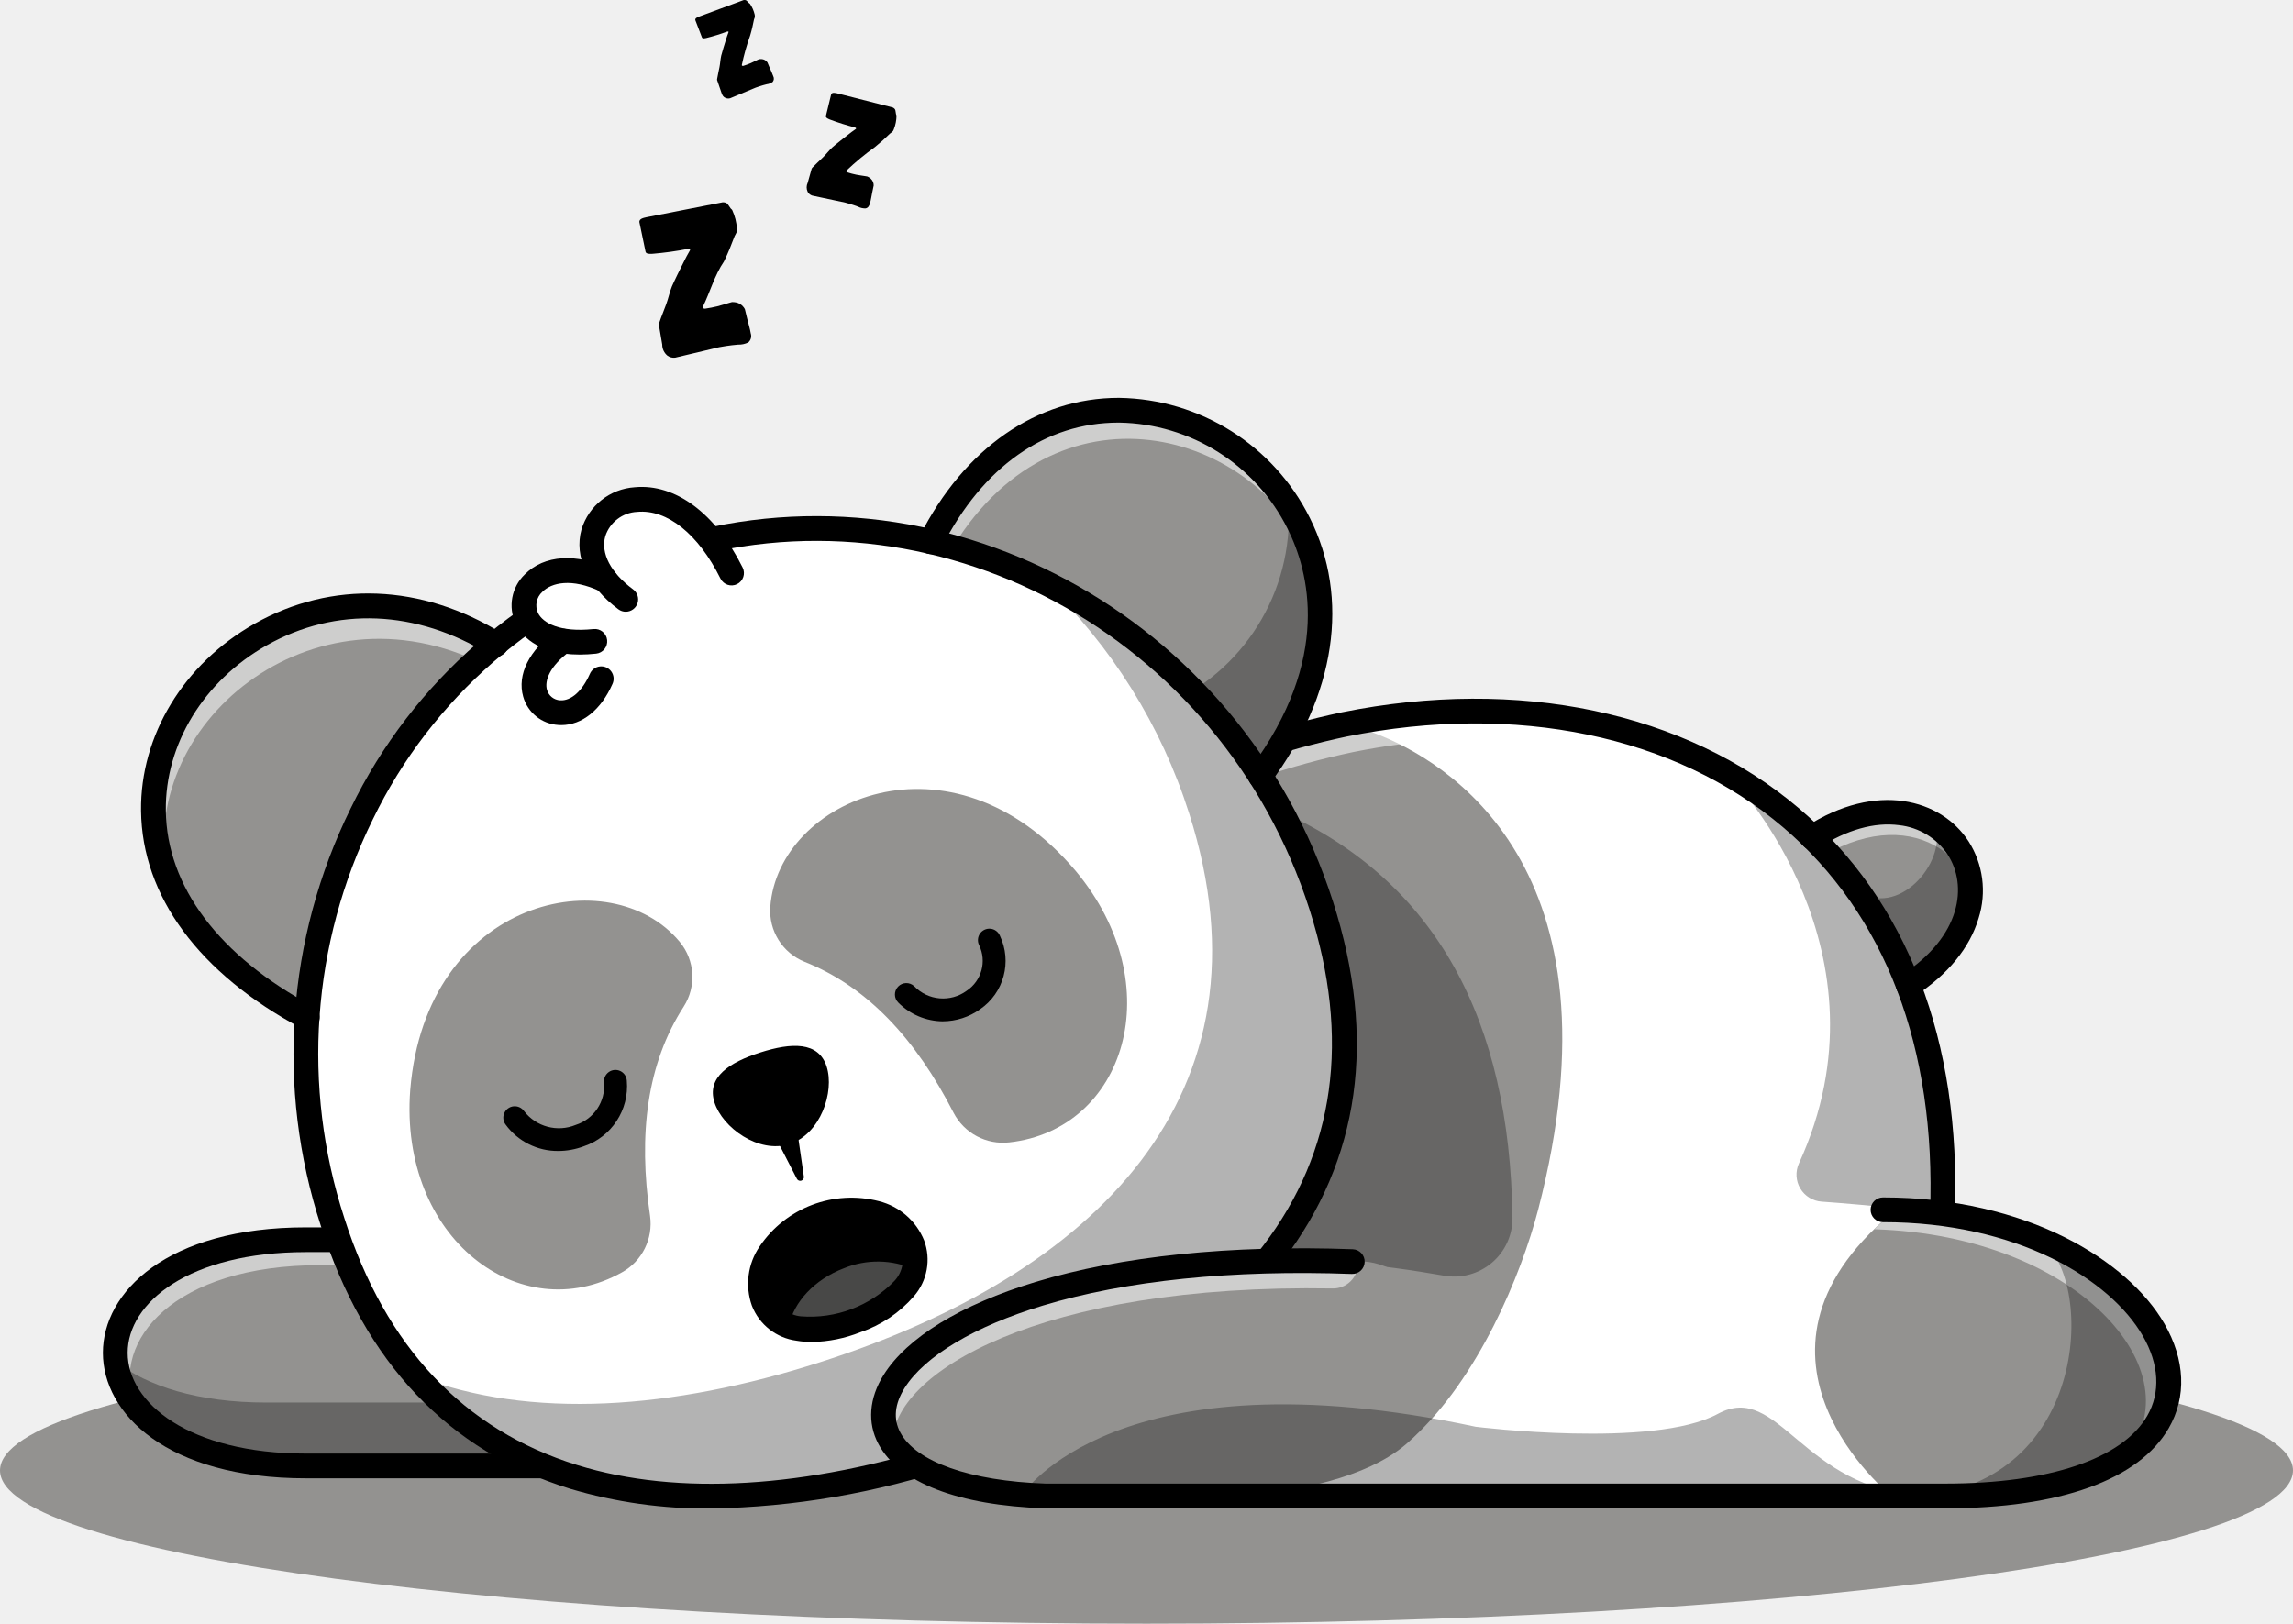
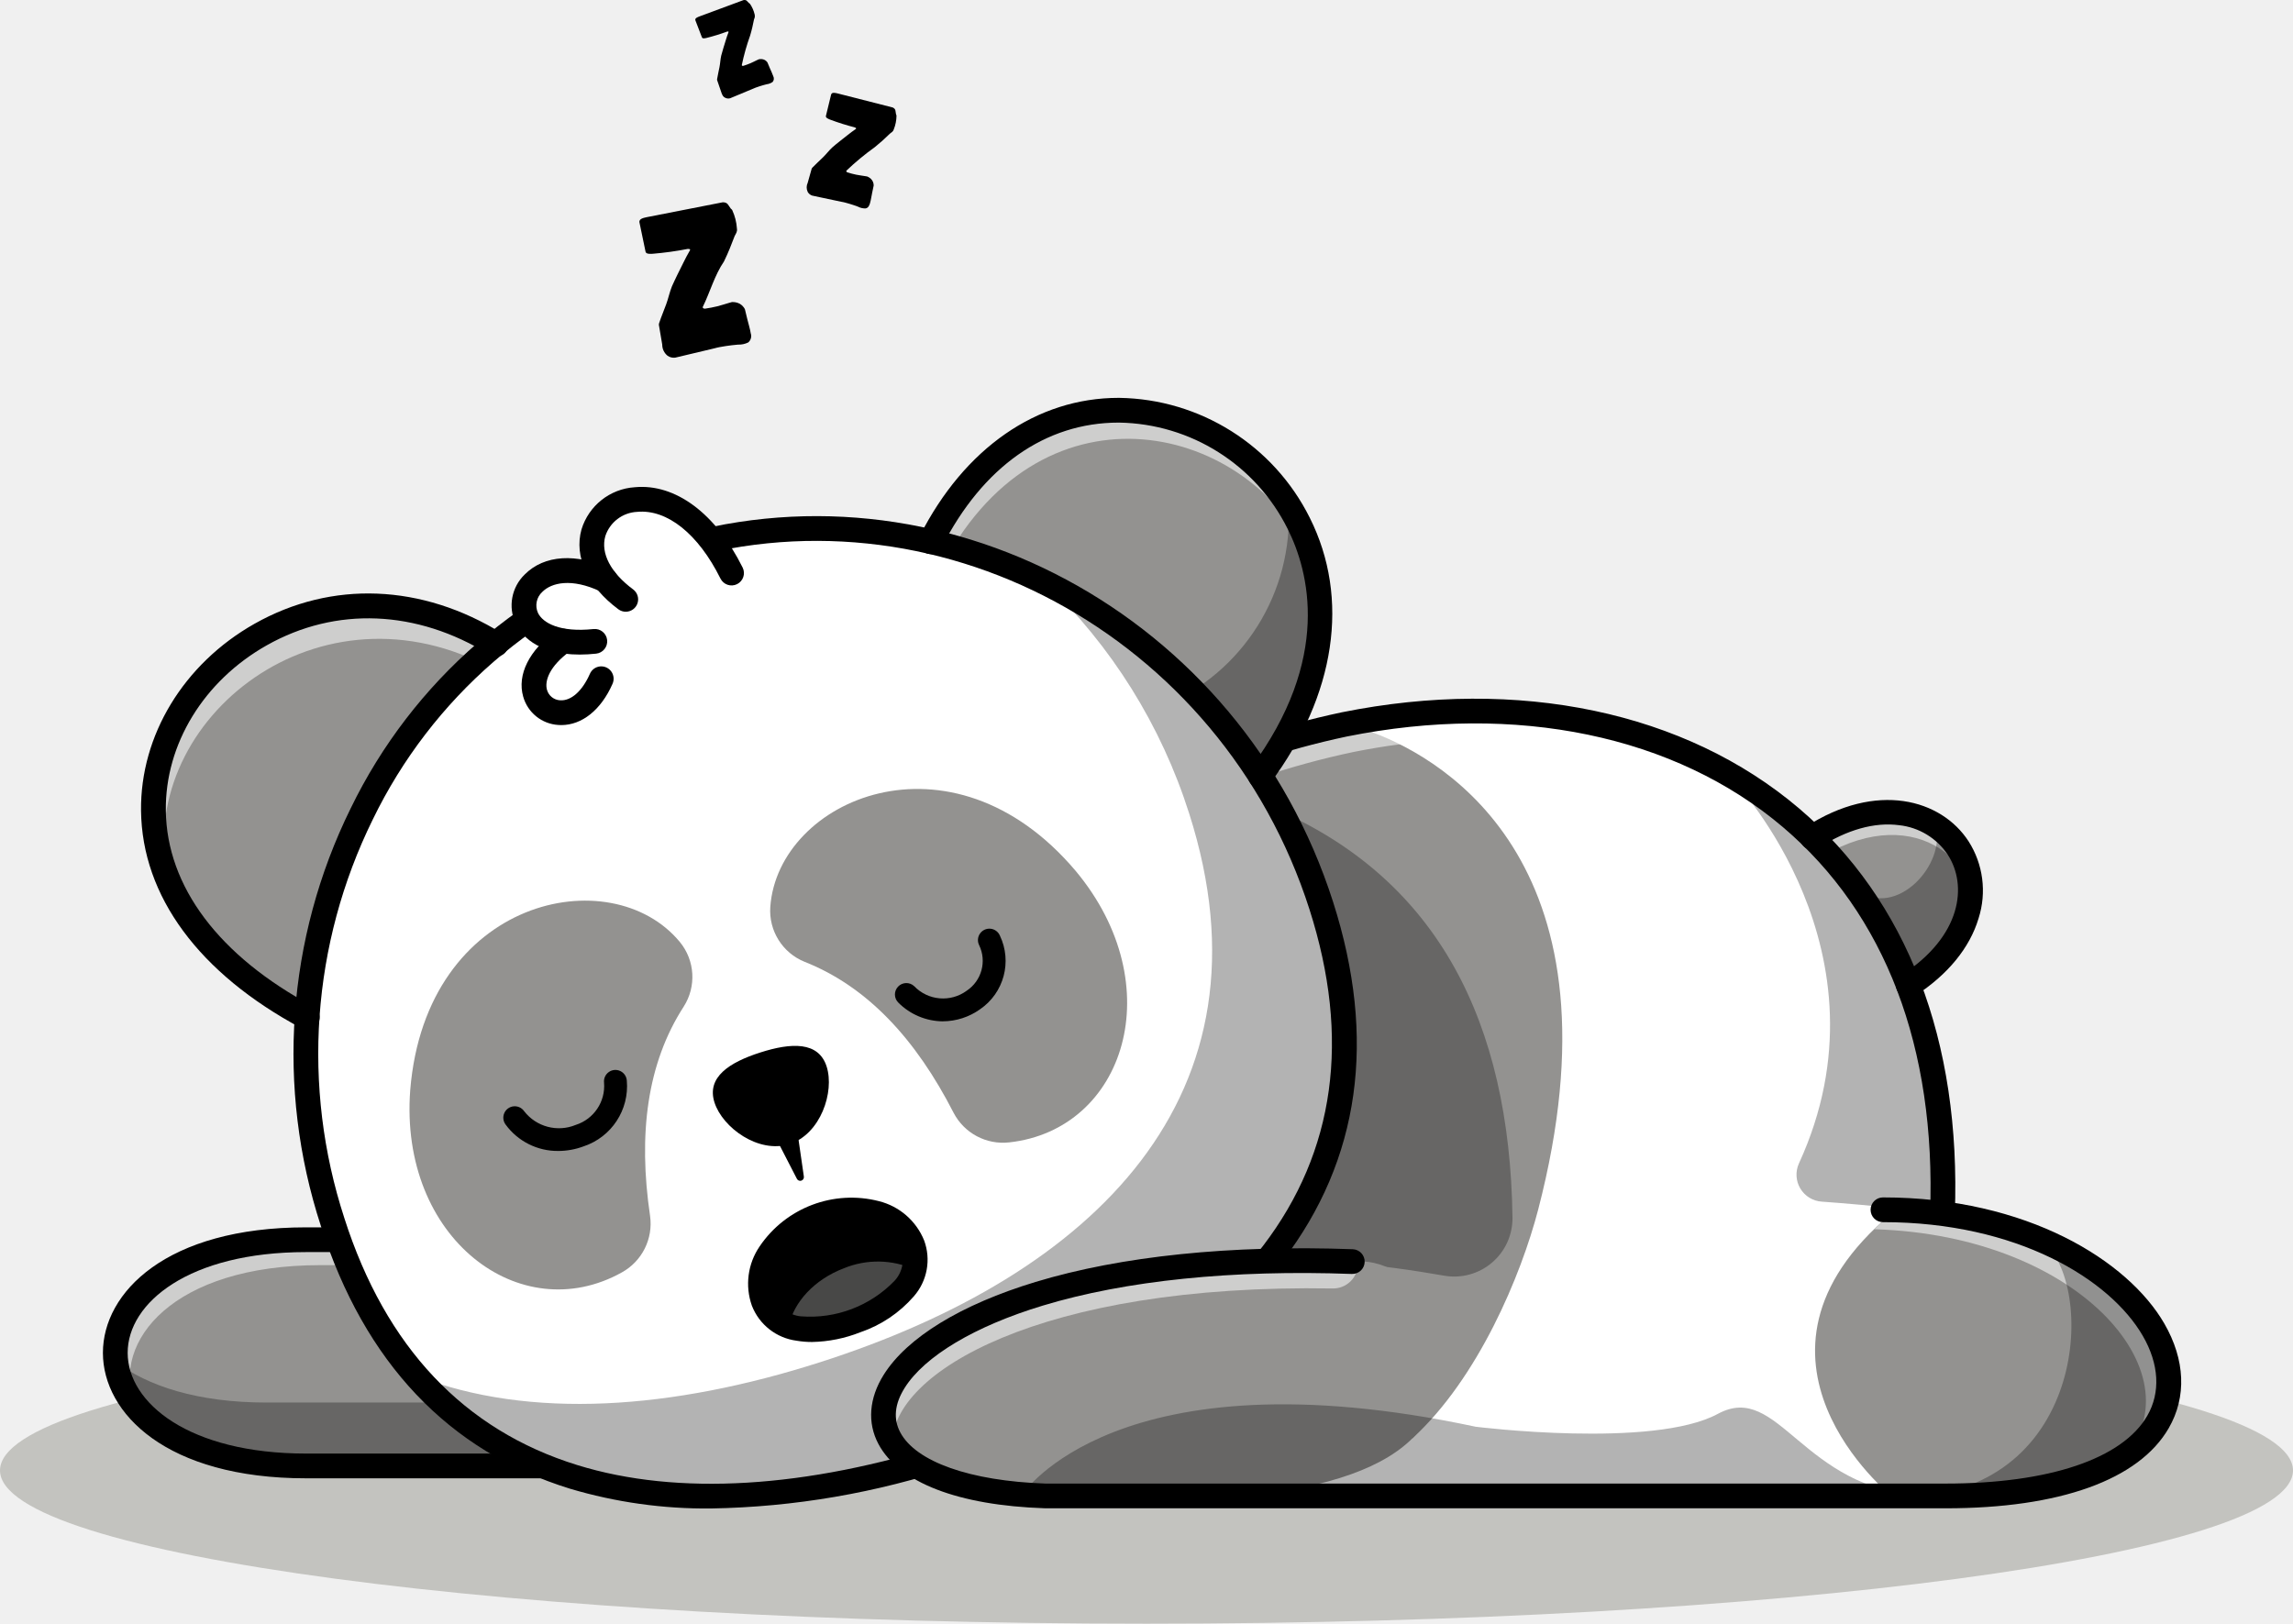
<svg xmlns="http://www.w3.org/2000/svg" width="300" height="212.477" viewBox="0 0 300 212.477">
  <g transform="translate(0 172.364)">
-     <ellipse cx="150" cy="20.057" rx="150" ry="20.057" fill="#939290" />
+     <ellipse cx="150" cy="20.057" rx="150" ry="20.057" fill="#c3c3bf" />
  </g>
  <path d="M782,2572.854H726.329c-33.278,0-33.278-29.6,0-29.6h35.192" transform="translate(-686.288 -2381.019)" fill="#939290" />
  <g transform="translate(15.153 178.204)" opacity="0.3">
    <path d="M782.64,2717.19H726.968c-15.761,0-24.055-6.639-24.888-13.63,4.131,3.167,10.7,5.335,19.713,5.335H776.9Z" transform="translate(-702.08 -2703.56)" />
  </g>
  <g transform="translate(15.083 162.233)" opacity="0.55">
    <path d="M782.01,2572.862h-.423l-18.175-26.276H728.22c-19.248,0-27.363,9.908-24.347,18.26-6.921-8.77.569-21.585,22.465-21.585h35.191l20.48,29.6Z" transform="translate(-701.38 -2543.26)" fill="#fff" />
  </g>
  <g transform="translate(115.337 92.788)">
    <path d="M1851.379,1951.518c-.757.024-1.533.033-2.324.033H1731.243c-1.035-.033-2.032-.094-2.992-.17-34.514-2.8-19.615-32.661,42.729-30.51l-56.881-38.688a119.049,119.049,0,0,1,11.531-10.412,106.705,106.705,0,0,1,44.748-21.185c19.1-3.844,37.647-1.355,51.893,7.462,16.612,10.266,27.377,29.127,26.366,56.56a53.416,53.416,0,0,1,7.1,1.426,47.235,47.235,0,0,1,5.312,1.792c22.781,9.273,26.139,32.727-9.669,33.691Z" transform="translate(-1709.837 -1848.58)" fill="#fff" />
    <path d="M1846.8,1949.492H1728.988c-.951-.03-1.933-.086-3.012-.17-11.679-.948-18.723-5.188-18.383-11.069.295-5.106,6.22-10.376,15.849-14.1,7.928-3.063,22.042-6.545,44.433-5.871l-56.417-38.372.207-.213a119.554,119.554,0,0,1,11.556-10.434,107.081,107.081,0,0,1,44.852-21.234c19.448-3.914,37.941-1.252,52.074,7.493,17.965,11.1,27.368,31.179,26.491,56.555a53.908,53.908,0,0,1,6.909,1.4,47.526,47.526,0,0,1,5.339,1.8c11.509,4.685,18.574,13.3,17.183,20.955-1.45,7.977-11.269,12.794-26.939,13.216h0c-.712.022-1.474.033-2.332.033Zm-84.457-30.792c-19.137,0-31.507,3.135-38.722,5.922-9.442,3.648-15.248,8.754-15.532,13.66-.322,5.581,6.546,9.62,17.926,10.542,1.07.084,2.045.14,2.98.168h117.8c.852,0,1.609-.011,2.317-.033h0c15.413-.416,25.057-5.083,26.462-12.807,1.349-7.419-5.593-15.809-16.88-20.4a46.961,46.961,0,0,0-5.284-1.782,53.291,53.291,0,0,0-7.066-1.419l-.225-.03.009-.226c.933-25.3-8.388-45.3-26.248-56.339-14.024-8.679-32.39-11.318-51.714-7.43a106.579,106.579,0,0,0-44.642,21.137,119,119,0,0,0-11.3,10.178l57.348,39-.861-.03q-3.3-.114-6.373-.112Z" transform="translate(-1707.582 -1846.272)" />
  </g>
  <path d="M767.369,2559.842H711.7c-18.26,0-26.578-8.512-26.578-16.421S693.437,2527,711.7,2527H746.89a1.619,1.619,0,0,1,0,3.238H711.7c-15.323,0-23.34,6.632-23.34,13.183s8.017,13.183,23.34,13.183h55.671a1.619,1.619,0,0,1,0,3.238Z" transform="translate(-671.657 -2366.387)" />
  <path d="M1936.2,1929.911c-2.221,8.535-7.842,22.056-16.443,29.909l-22.39-11.183s-22.014-11.56-21.388-16.472c.541-4.249-6.845-35.14-9.885-44.582q3.8-3,7.729-5.6a104.659,104.659,0,0,1,37.017-15.582,17.212,17.212,0,0,1,3.816,1.087c9.607,3.613,33.192,17.643,21.543,62.428Z" transform="translate(-1734.96 -1771.603)" fill="#939290" />
  <g transform="translate(119.598 93.045)" opacity="0.55">
    <path d="M1882.066,1889.607c-10.822-30.111-41.737-41.929-74.261-35.385a106.711,106.711,0,0,0-44.748,21.186,117.334,117.334,0,0,0-9.861,8.732l-2.847-1.938a119.014,119.014,0,0,1,11.531-10.412,106.706,106.706,0,0,1,44.747-21.186c33.8-6.8,65.857,6.224,75.437,39Z" transform="translate(-1750.35 -1848.855)" fill="#fff" />
  </g>
  <g transform="translate(154.204 106.272)" opacity="0.3">
    <path d="M2111.237,1981.61c20.189,9.172,29.765,27.252,30.12,53.072a7.629,7.629,0,0,1-8.962,7.592c-7.738-1.365-19.3-2.822-29.056-1.646-16.344,1.97,7.9-59.019,7.9-59.019Z" transform="translate(-2097.677 -1981.61)" />
  </g>
  <path d="M2942.367,2004.3l-5.928-9.146-6.638-10.238c6.478-4.2,12.312-4.008,16.118-1.548,6.215,4.013,7.029,14.077-3.552,20.931Z" transform="translate(-2692.686 -1875.343)" fill="#939290" />
  <g transform="translate(237.115 106.273)" opacity="0.55">
    <path d="M2946.427,1986.361a9.9,9.9,0,0,1,4.059,5.246,9.938,9.938,0,0,0-4.558-8.235c-3.806-2.461-9.64-2.653-16.118,1.548l1.53,2.359c6.064-3.538,11.484-3.247,15.087-.918Z" transform="translate(-2929.81 -1981.621)" fill="#fff" />
  </g>
  <path d="M1870.271,1901.645h-.061a1.619,1.619,0,0,1-1.558-1.678c.8-21.661-5.856-39.128-19.247-50.512-14.111-12-34.915-16.322-57.074-11.863a105.216,105.216,0,0,0-44.063,20.869,117.861,117.861,0,0,0-11.374,10.271,1.619,1.619,0,1,1-2.322-2.258,121.1,121.1,0,0,1,11.688-10.553,108.455,108.455,0,0,1,45.432-21.5c23.138-4.655,44.94-.073,59.81,12.57,14.174,12.05,21.224,30.412,20.385,53.1a1.619,1.619,0,0,1-1.617,1.559Z" transform="translate(-1616.133 -1741.209)" />
  <path d="M1772.34,1470.968c19.407-38.2,70.264-5.843,43.106,30.671" transform="translate(-1650.551 -1400.113)" fill="#939290" />
  <g transform="translate(152.096 66.115)" opacity="0.3">
    <path d="M2076.52,1604.876l12.8,9.1c10.031-13.484,9.419-26.4,3.683-35.41a26.77,26.77,0,0,1-16.479,26.306Z" transform="translate(-2076.52 -1578.57)" />
  </g>
  <g transform="translate(121.788 53.682)" opacity="0.55">
    <path d="M1772.33,1470.961l2.328,1.656c13.708-23.714,40.481-16.611,47.861,1.621C1817.392,1452.781,1786.492,1443.09,1772.33,1470.961Z" transform="translate(-1772.33 -1453.789)" fill="#fff" />
  </g>
  <path d="M796.214,1715.979c-32.379-20.045-68.137,25.6-24.653,48.855" transform="translate(-731.361 -1631.707)" fill="#939290" />
  <g transform="translate(20.069 79.311)" opacity="0.55">
    <path d="M753.351,1746.866c-4.459-20.2,18.761-39.606,41.476-28.142l1.384-2.745C771.067,1700.416,743.893,1724.453,753.351,1746.866Z" transform="translate(-751.426 -1711.018)" fill="#fff" />
  </g>
  <g transform="translate(39.776 68.912)">
    <path d="M955.34,1699.774c11.824,36.958,45.319,41.882,81.04,30.454s60.138-34.881,48.315-71.838-50.366-57.653-86.086-46.226S943.517,1662.816,955.34,1699.774Z" transform="translate(-951.606 -1608.783)" fill="#fff" />
    <path d="M1002.467,1733.766a61.066,61.066,0,0,1-18.03-2.522c-15.458-4.774-26.132-16.057-31.722-33.533a71.291,71.291,0,0,1,3.819-53.564,66.58,66.58,0,0,1,39.61-34.358c35.794-11.452,74.552,9.358,86.4,46.386,5.592,17.476,3.448,32.859-6.368,45.72-8.562,11.218-23.124,20.358-42.108,26.432a104.807,104.807,0,0,1-31.6,5.44Zm-49.279-36.207c5.539,17.312,16.1,28.486,31.4,33.21,13.385,4.135,30.444,3.127,49.332-2.916s33.364-15.123,41.864-26.259c9.712-12.724,11.828-27.953,6.289-45.266-11.763-36.768-50.24-57.432-85.773-46.065a66.085,66.085,0,0,0-39.315,34.1,70.794,70.794,0,0,0-3.791,53.192Z" transform="translate(-949.217 -1606.644)" />
  </g>
  <g transform="translate(54.438 76.18)" opacity="0.3">
    <path d="M1096.37,1783.437c15.95,18.218,42.358,19.209,70.114,10.329,35.718-11.427,60.136-34.879,48.313-71.833a71.232,71.232,0,0,0-36.18-42.343,71.858,71.858,0,0,1,18.891,30.254c11.825,36.96-12.593,60.41-48.311,71.838C1129.924,1787.847,1111.3,1789.253,1096.37,1783.437Z" transform="translate(-1096.37 -1679.59)" />
  </g>
  <path d="M990.078,1722.754a62.455,62.455,0,0,1-18.433-2.581c-15.911-4.915-26.888-16.5-32.623-34.425a72.655,72.655,0,0,1,3.9-54.589,67.943,67.943,0,0,1,40.421-35.056c36.514-11.681,76.044,9.526,88.121,47.274,5.735,17.928,3.52,33.73-6.583,46.968-8.733,11.441-23.526,20.745-42.78,26.9A106.177,106.177,0,0,1,990.078,1722.754Zm-47.971-37.992c5.394,16.861,15.654,27.734,30.495,32.318,13.117,4.052,29.891,3.044,48.51-2.912s32.864-14.874,41.193-25.786c9.424-12.347,11.467-27.157,6.073-44.017-11.533-36.048-49.24-56.314-84.051-45.177a64.737,64.737,0,0,0-38.505,33.406,69.427,69.427,0,0,0-3.714,52.168Z" transform="translate(-897.053 -1525.352)" />
  <path d="M1800.8,1488.641a1.619,1.619,0,0,1-1.3-2.585c10.7-14.383,7.649-25.814,4.878-31.347a25.068,25.068,0,0,0-22.048-13.912h-.071c-9.577,0-17.786,5.781-23.124,16.287a1.619,1.619,0,1,1-2.886-1.466c5.833-11.48,15.311-18.059,26.013-18.059h.077a28.33,28.33,0,0,1,24.933,15.7c5.281,10.548,3.395,23.206-5.176,34.728a1.617,1.617,0,0,1-1.3.653Z" transform="translate(-1635.908 -1385.495)" />
  <path d="M756.932,1751.57a1.615,1.615,0,0,1-.762-.191c-13.4-7.168-20.856-17.276-20.984-28.462-.113-9.858,5.577-19.234,14.85-24.469,10.088-5.7,21.9-5.232,32.4,1.27a1.619,1.619,0,1,1-1.7,2.753c-9.469-5.863-20.079-6.3-29.107-1.2-8.244,4.654-13.3,12.935-13.2,21.612.114,9.952,6.958,19.059,19.273,25.644a1.619,1.619,0,0,1-.764,3.047Z" transform="translate(-716.733 -1616.822)" />
  <g transform="translate(77.171 65.086)">
    <path d="M1345.375,1580.427c-9.369-18.861-26.378-5.872-13.842,3.441" transform="translate(-1326.835 -1570.519)" fill="#fff" />
    <path d="M1329.076,1581.792c-3.6-2.671-5.173-5.943-4.327-8.975a6.462,6.462,0,0,1,5.79-4.535c4.726-.444,9.493,3.2,12.75,9.758l-.446.222c-3.162-6.366-7.742-9.912-12.257-9.484a5.966,5.966,0,0,0-5.356,4.173c-.788,2.823.722,5.9,4.144,8.441l-.3.4Z" transform="translate(-1324.525 -1568.245)" />
  </g>
  <g transform="translate(68.298 74.41)">
    <path d="M1248.651,1665.674c-11.955-5.644-15.831,9.522-1.417,7.995" transform="translate(-1237.709 -1664.152)" fill="#fff" />
    <path d="M1243.1,1671.695c-3.576,0-6.211-1.169-7.217-3.269a4.264,4.264,0,0,1,.936-4.878c2.123-2.136,5.754-2.3,9.713-.427l-.212.45c-3.759-1.775-7.178-1.652-9.147.328a3.774,3.774,0,0,0-.841,4.312c1.085,2.264,4.32,3.342,8.649,2.883l.053.5a18.441,18.441,0,0,1-1.934.106Z" transform="translate(-1235.478 -1661.824)" />
  </g>
  <g transform="translate(69.617 83.668)">
    <path d="M1255.041,1756.77c-9.3,6.7.775,14.47,4.97,4.978" transform="translate(-1250.971 -1756.568)" fill="#fff" />
    <path d="M1252.526,1764.587c-.1,0-.191,0-.287-.01a3.733,3.733,0,0,1-3.373-2.721c-.652-2.286.757-4.946,3.768-7.116l.291.4c-2.833,2.042-4.173,4.5-3.581,6.576a3.242,3.242,0,0,0,2.928,2.36c2.044.137,4.008-1.451,5.249-4.261l.456.2c-1.273,2.882-3.295,4.566-5.451,4.566Z" transform="translate(-1248.71 -1754.74)" />
  </g>
  <path d="M1316.908,1570.833a1.607,1.607,0,0,1-.964-.32c-4.016-2.984-5.822-6.888-4.829-10.443a7.818,7.818,0,0,1,6.979-5.531c5.309-.5,10.586,3.427,14.107,10.513a1.619,1.619,0,0,1-2.9,1.441c-2.9-5.838-6.976-9.1-10.9-8.73a4.611,4.611,0,0,0-4.167,3.177c-.628,2.246.7,4.788,3.642,6.974a1.619,1.619,0,0,1-.967,2.918Z" transform="translate(-1235.039 -1490.78)" />
  <path d="M1230.594,1660.693c-5.74,0-7.738-2.76-8.357-4.053a5.618,5.618,0,0,1,1.2-6.437c2.551-2.565,6.762-2.827,11.269-.7a1.619,1.619,0,0,1-1.382,2.928c-3.782-1.786-6.4-1.142-7.59.055a2.39,2.39,0,0,0-.577,2.754c.636,1.326,2.876,2.579,7.271,2.114a1.619,1.619,0,1,1,.341,3.22,20.566,20.566,0,0,1-2.174.121Z" transform="translate(-1154.774 -1575.036)" />
  <path d="M1240.14,1753.145c-.128,0-.258-.005-.388-.014a5.093,5.093,0,0,1-4.6-3.712c-.817-2.865.785-6.081,4.286-8.6a1.619,1.619,0,0,1,1.893,2.626c-2.761,1.99-3.394,3.934-3.065,5.088a1.884,1.884,0,0,0,1.706,1.369c1.443.1,2.9-1.189,3.9-3.448a1.619,1.619,0,1,1,2.961,1.309c-1.5,3.4-3.984,5.382-6.7,5.383Z" transform="translate(-1166.702 -1658.26)" />
  <path d="M1486.266,2296.065c1.058,3.307,5.778,6.74,9.83,5.442s5.9-6.831,4.845-10.138-4.626-3.141-8.679-1.844S1485.208,2292.757,1486.266,2296.065Z" transform="translate(-1392.788 -2151.796)" />
  <path d="M1568.585,2511.688c-.7,2.8-3.66,5.227-7.6,6.723-3.26,1.237-6.446,1.543-8.793.687a5.379,5.379,0,0,1-3.322-3.227c-1.548-4.088,1.562-9.057,6.949-11.1s11.009-.381,12.557,3.712a5.315,5.315,0,0,1,.212,3.2Z" transform="translate(-1448.986 -2345.588)" />
  <path d="M1602.2,2572.985c-.7,2.8-3.661,5.227-7.6,6.723-3.26,1.238-6.445,1.544-8.793.686.626-3.087,3.326-6.074,7.2-7.541A11.659,11.659,0,0,1,1602.2,2572.985Z" transform="translate(-1482.597 -2406.885)" fill="#484847" />
  <path d="M1565.388,2377.137l1.012,7a.485.485,0,0,1-.912.292l-3.237-6.286a1.669,1.669,0,1,1,2.968-1.528A1.736,1.736,0,0,1,1565.388,2377.137Z" transform="translate(-1461.228 -2230.168)" />
  <path d="M1565.837,1973.85c8.224,3.259,14.559,10.137,19.473,19.74a7.283,7.283,0,0,0,7.3,3.884c15.12-1.673,21.167-20.541,8.692-35.507-16.3-19.322-38.966-9.356-39.966,4.693a7.206,7.206,0,0,0,4.5,7.191Z" transform="translate(-1460.555 -1847.981)" fill="#939290" />
  <path d="M1123.607,2111.788c-4.8,7.427-5.972,16.705-4.4,27.377a7.283,7.283,0,0,1-3.689,7.4c-13.282,7.414-29.159-4.441-27.688-23.868,2.058-25.194,26.3-30.236,35.268-19.377a7.2,7.2,0,0,1,.508,8.468Z" transform="translate(-1034.158 -1980.057)" fill="#939290" />
  <path d="M1731.289,2147.16a8.322,8.322,0,0,1-5.816-2.443,1.495,1.495,0,0,1,2.063-2.164,5.23,5.23,0,0,0,6.878.6,4.7,4.7,0,0,0,1.624-5.964,1.495,1.495,0,1,1,2.712-1.257,7.669,7.669,0,0,1-2.595,9.651,8.424,8.424,0,0,1-4.865,1.574Z" transform="translate(-1607.936 -2013.506)" />
  <path d="M1218.234,2331.154a8.418,8.418,0,0,1-6.893-3.457,1.495,1.495,0,1,1,2.421-1.754,5.756,5.756,0,0,0,6.76,1.8,5.346,5.346,0,0,0,3.7-5.533,1.495,1.495,0,1,1,2.978-.259,8.3,8.3,0,0,1-5.635,8.593,9.554,9.554,0,0,1-3.333.611Z" transform="translate(-1145.192 -2180.537)" />
  <path d="M1540.561,2506.562a11.711,11.711,0,0,1-2.012-.167,7.273,7.273,0,0,1-5.853-4.589,8.637,8.637,0,0,1,1.014-7.751,14.494,14.494,0,0,1,15.623-5.919,8.642,8.642,0,0,1,5.9,5.133h0a7.274,7.274,0,0,1-1.343,7.315,16.163,16.163,0,0,1-6.989,4.7,18.1,18.1,0,0,1-6.336,1.279Zm5.235-15.688a11.542,11.542,0,0,0-4.065.77,10.589,10.589,0,0,0-5.276,4.127,5.489,5.489,0,0,0-.731,4.887,4.057,4.057,0,0,0,3.384,2.547,15.365,15.365,0,0,0,12.247-4.64,4.057,4.057,0,0,0,.847-4.15h0a5.489,5.489,0,0,0-3.785-3.176,9.263,9.263,0,0,0-2.621-.366Z" transform="translate(-1434.327 -2330.947)" />
  <path d="M1780.611,2576.183q9.842,21.995-23.221,25.3h-26.134c-38.387-1.289-24.272-33.037,40.183-30.666h0a9.1,9.1,0,0,1,9.173,5.365Z" transform="translate(-1594.511 -2405.725)" fill="#939290" />
  <g transform="translate(115.587 164.968)" opacity="0.55">
    <path d="M1772.16,2571.123h0a3.238,3.238,0,0,1-3.3,3.232c-38.362-.646-57.727,11.091-57.594,20.264-6.252-9.235,12.462-24.39,55.427-23.9Z" transform="translate(-1710.09 -2570.712)" fill="#fff" />
  </g>
  <path d="M2950.455,2541.572h-7.1s-22.47-18.1,0-36.942c.193-.16.382-.32.56-.48,38.353,1.021,53.414,37.422,6.54,37.422Z" transform="translate(-2695.899 -2345.814)" fill="#939290" />
  <g transform="translate(245.217 158.835)" opacity="0.55">
    <path d="M3013.431,2509.16c-.178.161-.367.32-.56.48-.616.516-1.191,1.032-1.741,1.546,27.365.814,42.788,19.647,32.154,30.276,15.173-10.063-.531-31.521-29.853-32.3Z" transform="translate(-3011.13 -2509.16)" fill="#fff" />
  </g>
  <path d="M1834.476,2528.342H1716.608c-11.348-.381-19.076-3.368-21.76-8.412-1.476-2.773-1.233-5.987.684-9.047,3.059-4.886,10.117-9.2,19.874-12.159,11.19-3.389,25.543-4.868,41.5-4.281a1.619,1.619,0,0,1-.12,3.236c-15.608-.574-29.592.858-40.444,4.145-8.879,2.688-15.464,6.617-18.069,10.777-1.312,2.1-1.5,4.05-.569,5.808,2.053,3.86,9.149,6.363,18.984,6.7h117.787c13.51,0,23.124-3.233,26.379-8.871,1.759-3.046,1.553-6.755-.578-10.447-4.28-7.412-16.454-14.892-34-14.891a1.619,1.619,0,0,1,0-3.238c18.842,0,32.064,8.292,36.81,16.51,2.734,4.735,2.939,9.6.578,13.684-3.906,6.764-14.269,10.49-29.182,10.49Z" transform="translate(-1579.921 -2330.967)" />
  <path d="M2927.761,1991.6a1.619,1.619,0,0,1-.882-2.977c7.857-5.092,8.635-11.732,6.034-15.746a8.767,8.767,0,0,0-6.371-3.866c-3.221-.425-6.842.594-10.467,2.944a1.619,1.619,0,1,1-1.761-2.717c9.291-6.021,17.756-3.614,21.316,1.878a11.958,11.958,0,0,1,1.313,10.08c-1.151,3.862-4.023,7.37-8.3,10.144a1.61,1.61,0,0,1-.879.26Z" transform="translate(-2678.079 -1861.025)" />
  <g transform="translate(226.953 102.256)" opacity="0.3">
    <path d="M2839.2,1996.292a3.539,3.539,0,0,1-2.978-4.989c12.72-27.683-8.4-49.924-8.4-49.924l.819-.08c16.612,10.266,27.377,29.128,26.366,56.56a53.385,53.385,0,0,1,7.1,1.426c-6.789-1.628-16.785-2.55-22.907-2.994Z" transform="translate(-2827.82 -1941.3)" />
  </g>
  <g transform="translate(251.76 162.034)" opacity="0.3">
    <path d="M3079.595,2574.994H3076.8c22.343-2.508,22.146-29.8,14.839-33.7-.019-.009-.033-.019-.052-.028C3114.847,2550.741,3117.859,2574.994,3079.595,2574.994Z" transform="translate(-3076.8 -2541.27)" />
  </g>
  <g transform="translate(133.742 183.77)" opacity="0.3">
    <path d="M2010.207,2771.414h-114.9c-1.035-.033-2.033-.094-2.992-.169l-.009-.005s12.289-18.913,59.337-8.877c0,0,23.213,2.9,31.682-1.689,8-4.328,10.962,9.917,26.879,10.741Z" transform="translate(-1892.31 -2759.426)" />
  </g>
  <g transform="translate(254.543 195.467)">
    <path d="M3107.175,2879.325c-.757.024-1.534.033-2.324.033C3105.739,2879.315,3106.511,2879.306,3107.175,2879.325Z" transform="translate(-3104.838 -2879.067)" />
    <path d="M3104.742,2877.358l-.012-.5c.868-.042,1.656-.052,2.344-.033v.5C3106.362,2877.347,3105.6,2877.358,3104.742,2877.358Z" transform="translate(-3104.73 -2876.818)" />
  </g>
  <g transform="translate(243.037 108.024)" opacity="0.3">
    <path d="M2995.894,2020.122l-5.928-9.147-.715-3.3c5.063,3.74,11.649-3.4,10.195-8.487,6.215,4.013,7.029,14.077-3.552,20.931Z" transform="translate(-2989.25 -1999.19)" />
  </g>
  <g transform="translate(83.655)">
    <path d="M1392.156,1196.662c0-.028.032-.149.027-.177.324-.977.6-1.57.93-2.491.278-.738.447-1.6.753-2.345.084-.186.565-1.247.718-1.533.542-1.042,1.02-2.132,1.623-3.156.028,0,.037-.121.032-.149,0,0-.038-.051-.066-.047a.529.529,0,0,1-.205-.023,42.436,42.436,0,0,1-4.614.641c-.173,0-.877.092-.939-.272l-.792-3.81c-.119-.527.614-.623.917-.7l9.977-1.956c.663,0,.7.371,1.029.8.005.028.2.167.21.223a6.785,6.785,0,0,1,.615,2.429c.067.392-.124.626-.3.971-.458,1.2-.8,2.094-1.394,3.319-1.245,1.824-1.822,4.024-2.785,5.974l.01.056c.024.139.2.139.285.152l.84-.143a12.962,12.962,0,0,0,1.529-.382c.256-.077.51-.156.767-.23a2.71,2.71,0,0,1,.385-.109,1.939,1.939,0,0,1,1.063.237,1.669,1.669,0,0,1,.477.432,1.271,1.271,0,0,1,.17.282,1.862,1.862,0,0,1,.057.24q.129.532.258,1.063c.147.607.348,1.223.446,1.839a1.092,1.092,0,0,1-.329,1.188,2.769,2.769,0,0,1-1.335.285c-.523.05-1.047.1-1.566.183l-.868.147c-.22.038-.439.1-.656.156l-3.2.761-1.466.348c-.154.037-.308.072-.461.11a1.418,1.418,0,0,1-1.009-.252,1.868,1.868,0,0,1-.692-1.462c-.005-.028-.161-.952-.219-1.287C1392.348,1197.781,1392.2,1196.885,1392.156,1196.662Z" transform="translate(-1389.611 -1154.173)" />
    <path d="M1609.912,1046.833c.006-.02.068-.089.073-.11.522-.546.89-.853,1.4-1.359.417-.4.8-.922,1.238-1.318.114-.1.767-.65.959-.791.688-.521,1.347-1.093,2.07-1.582.02.006.063-.069.069-.089,0,0-.009-.046-.029-.052a.382.382,0,0,1-.128-.08,31.066,31.066,0,0,1-3.261-1.027c-.115-.054-.611-.215-.537-.476l.675-2.776c.088-.386.6-.22.83-.177l7.231,1.843c.438.21.346.465.429.857-.006.02.081.174.07.214a4.965,4.965,0,0,1-.357,1.8c-.079.281-.279.376-.5.551a26.285,26.285,0,0,1-1.969,1.762,34.682,34.682,0,0,0-3.728,3.085l-.011.04c-.028.1.087.155.142.191l.6.169a9.5,9.5,0,0,0,1.134.228c.193.03.388.058.581.089a1.839,1.839,0,0,1,.289.05,1.265,1.265,0,0,1,.2.1,1.227,1.227,0,0,1,.431.394,1.214,1.214,0,0,1,.18.436.88.88,0,0,1,.024.241,1.337,1.337,0,0,1-.038.177q-.082.393-.163.786c-.094.448-.155.921-.283,1.36-.092.314-.227.625-.593.684a2.03,2.03,0,0,1-.976-.231c-.363-.131-.724-.267-1.1-.372l-.622-.175c-.157-.045-.324-.069-.484-.1l-2.364-.5-1.081-.23c-.114-.024-.227-.05-.341-.073a1.046,1.046,0,0,1-.59-.484,1.374,1.374,0,0,1,0-1.188c.006-.02.192-.681.26-.923.04-.14.22-.782.266-.943Z" transform="translate(-1587.364 -1024.776)" />
    <path d="M1465.8,925.477c-.006-.016,0-.093,0-.11.1-.619.205-1,.315-1.589.095-.471.113-1.007.223-1.485.032-.12.218-.806.282-.992.224-.681.4-1.382.667-2.057.016-.006.01-.077.005-.093,0,0-.028-.027-.044-.022a.324.324,0,0,1-.125.006,25.8,25.8,0,0,1-2.713.838c-.1.017-.519.141-.592-.072l-.85-2.215c-.123-.306.308-.434.483-.513l5.811-2.154c.4-.064.455.156.7.383.006.016.137.081.148.114a4.119,4.119,0,0,1,.608,1.4.893.893,0,0,1-.083.614c-.158.767-.274,1.338-.513,2.133a28.736,28.736,0,0,0-1.09,3.867l.011.033c.028.082.132.065.186.064l.491-.168a7.679,7.679,0,0,0,.883-.38c.146-.071.292-.144.438-.213a1.551,1.551,0,0,1,.221-.1,1.012,1.012,0,0,1,.182-.027,1.025,1.025,0,0,1,.48.066,1.007,1.007,0,0,1,.329.213.772.772,0,0,1,.131.153,1.263,1.263,0,0,1,.058.138c.087.2.172.41.259.614.147.351.329.7.448,1.063a.666.666,0,0,1-.082.747,1.686,1.686,0,0,1-.775.3c-.31.081-.621.16-.925.264l-.507.173c-.129.044-.254.106-.38.158l-1.852.771-.848.353c-.089.037-.178.073-.267.112a.863.863,0,0,1-.632-.053c-.351-.151-.445-.478-.56-.812-.006-.016-.19-.557-.258-.753Z" transform="translate(-1455.636 -915.008)" />
  </g>
</svg>
